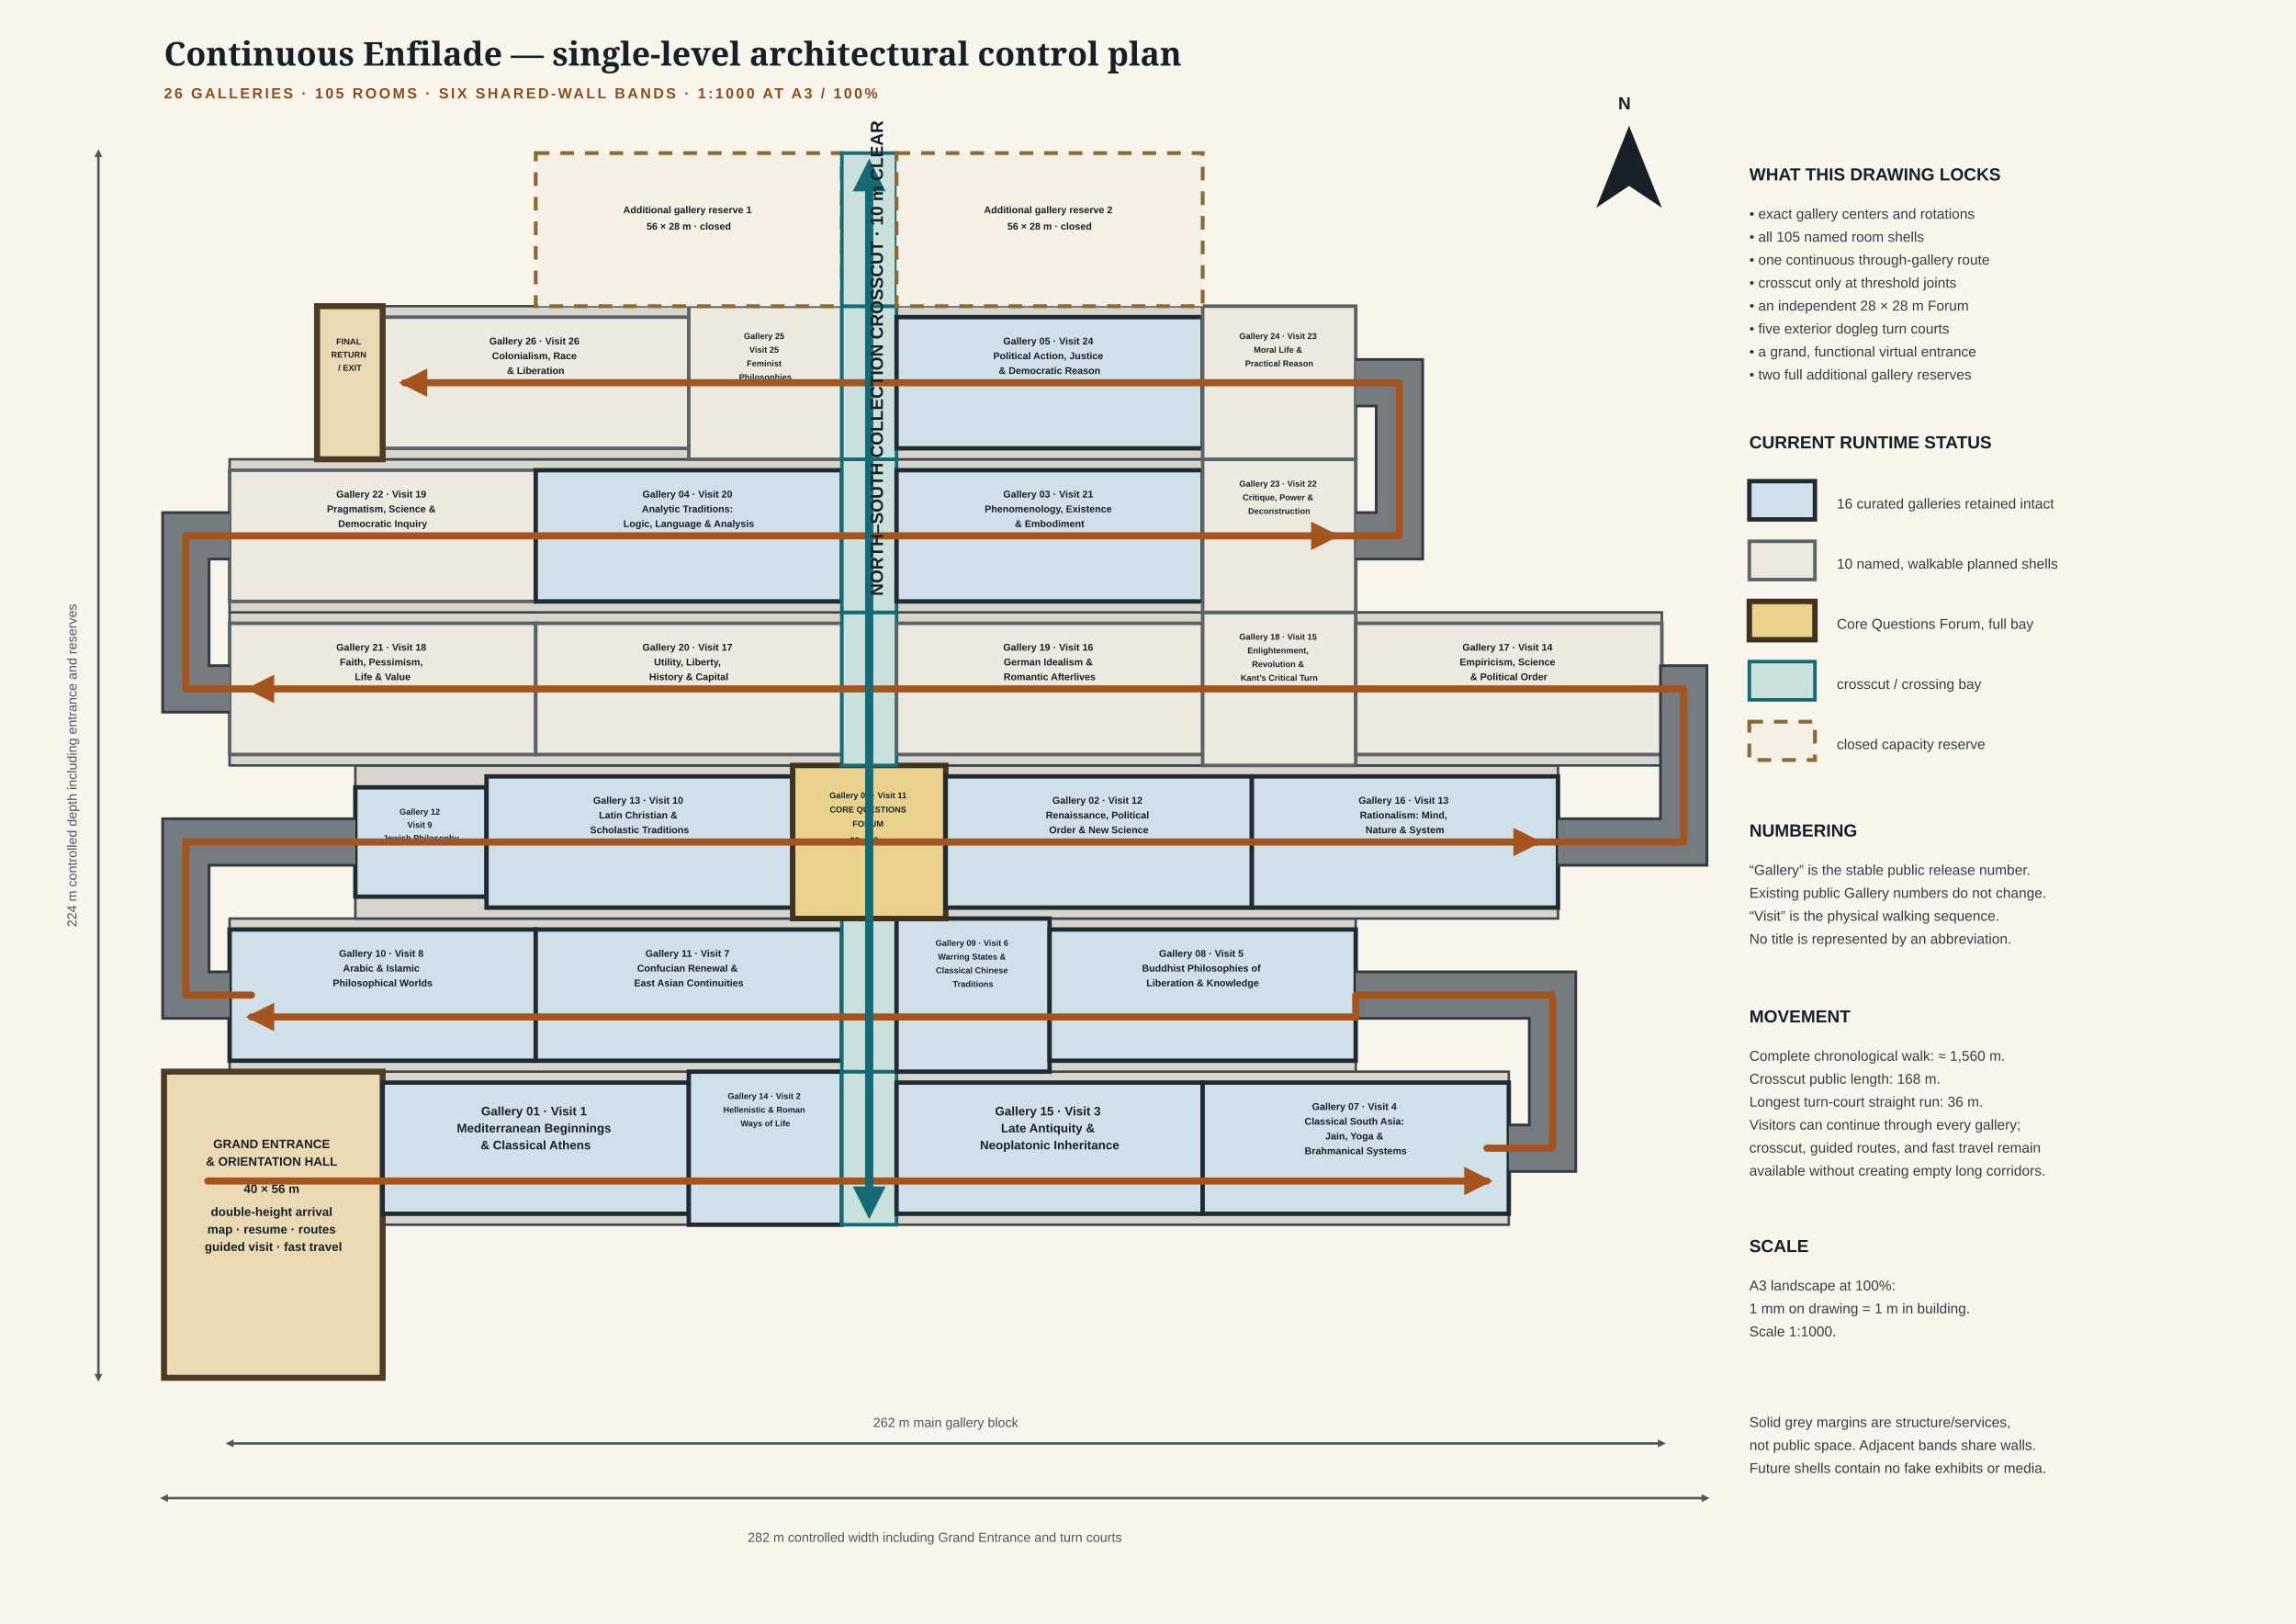
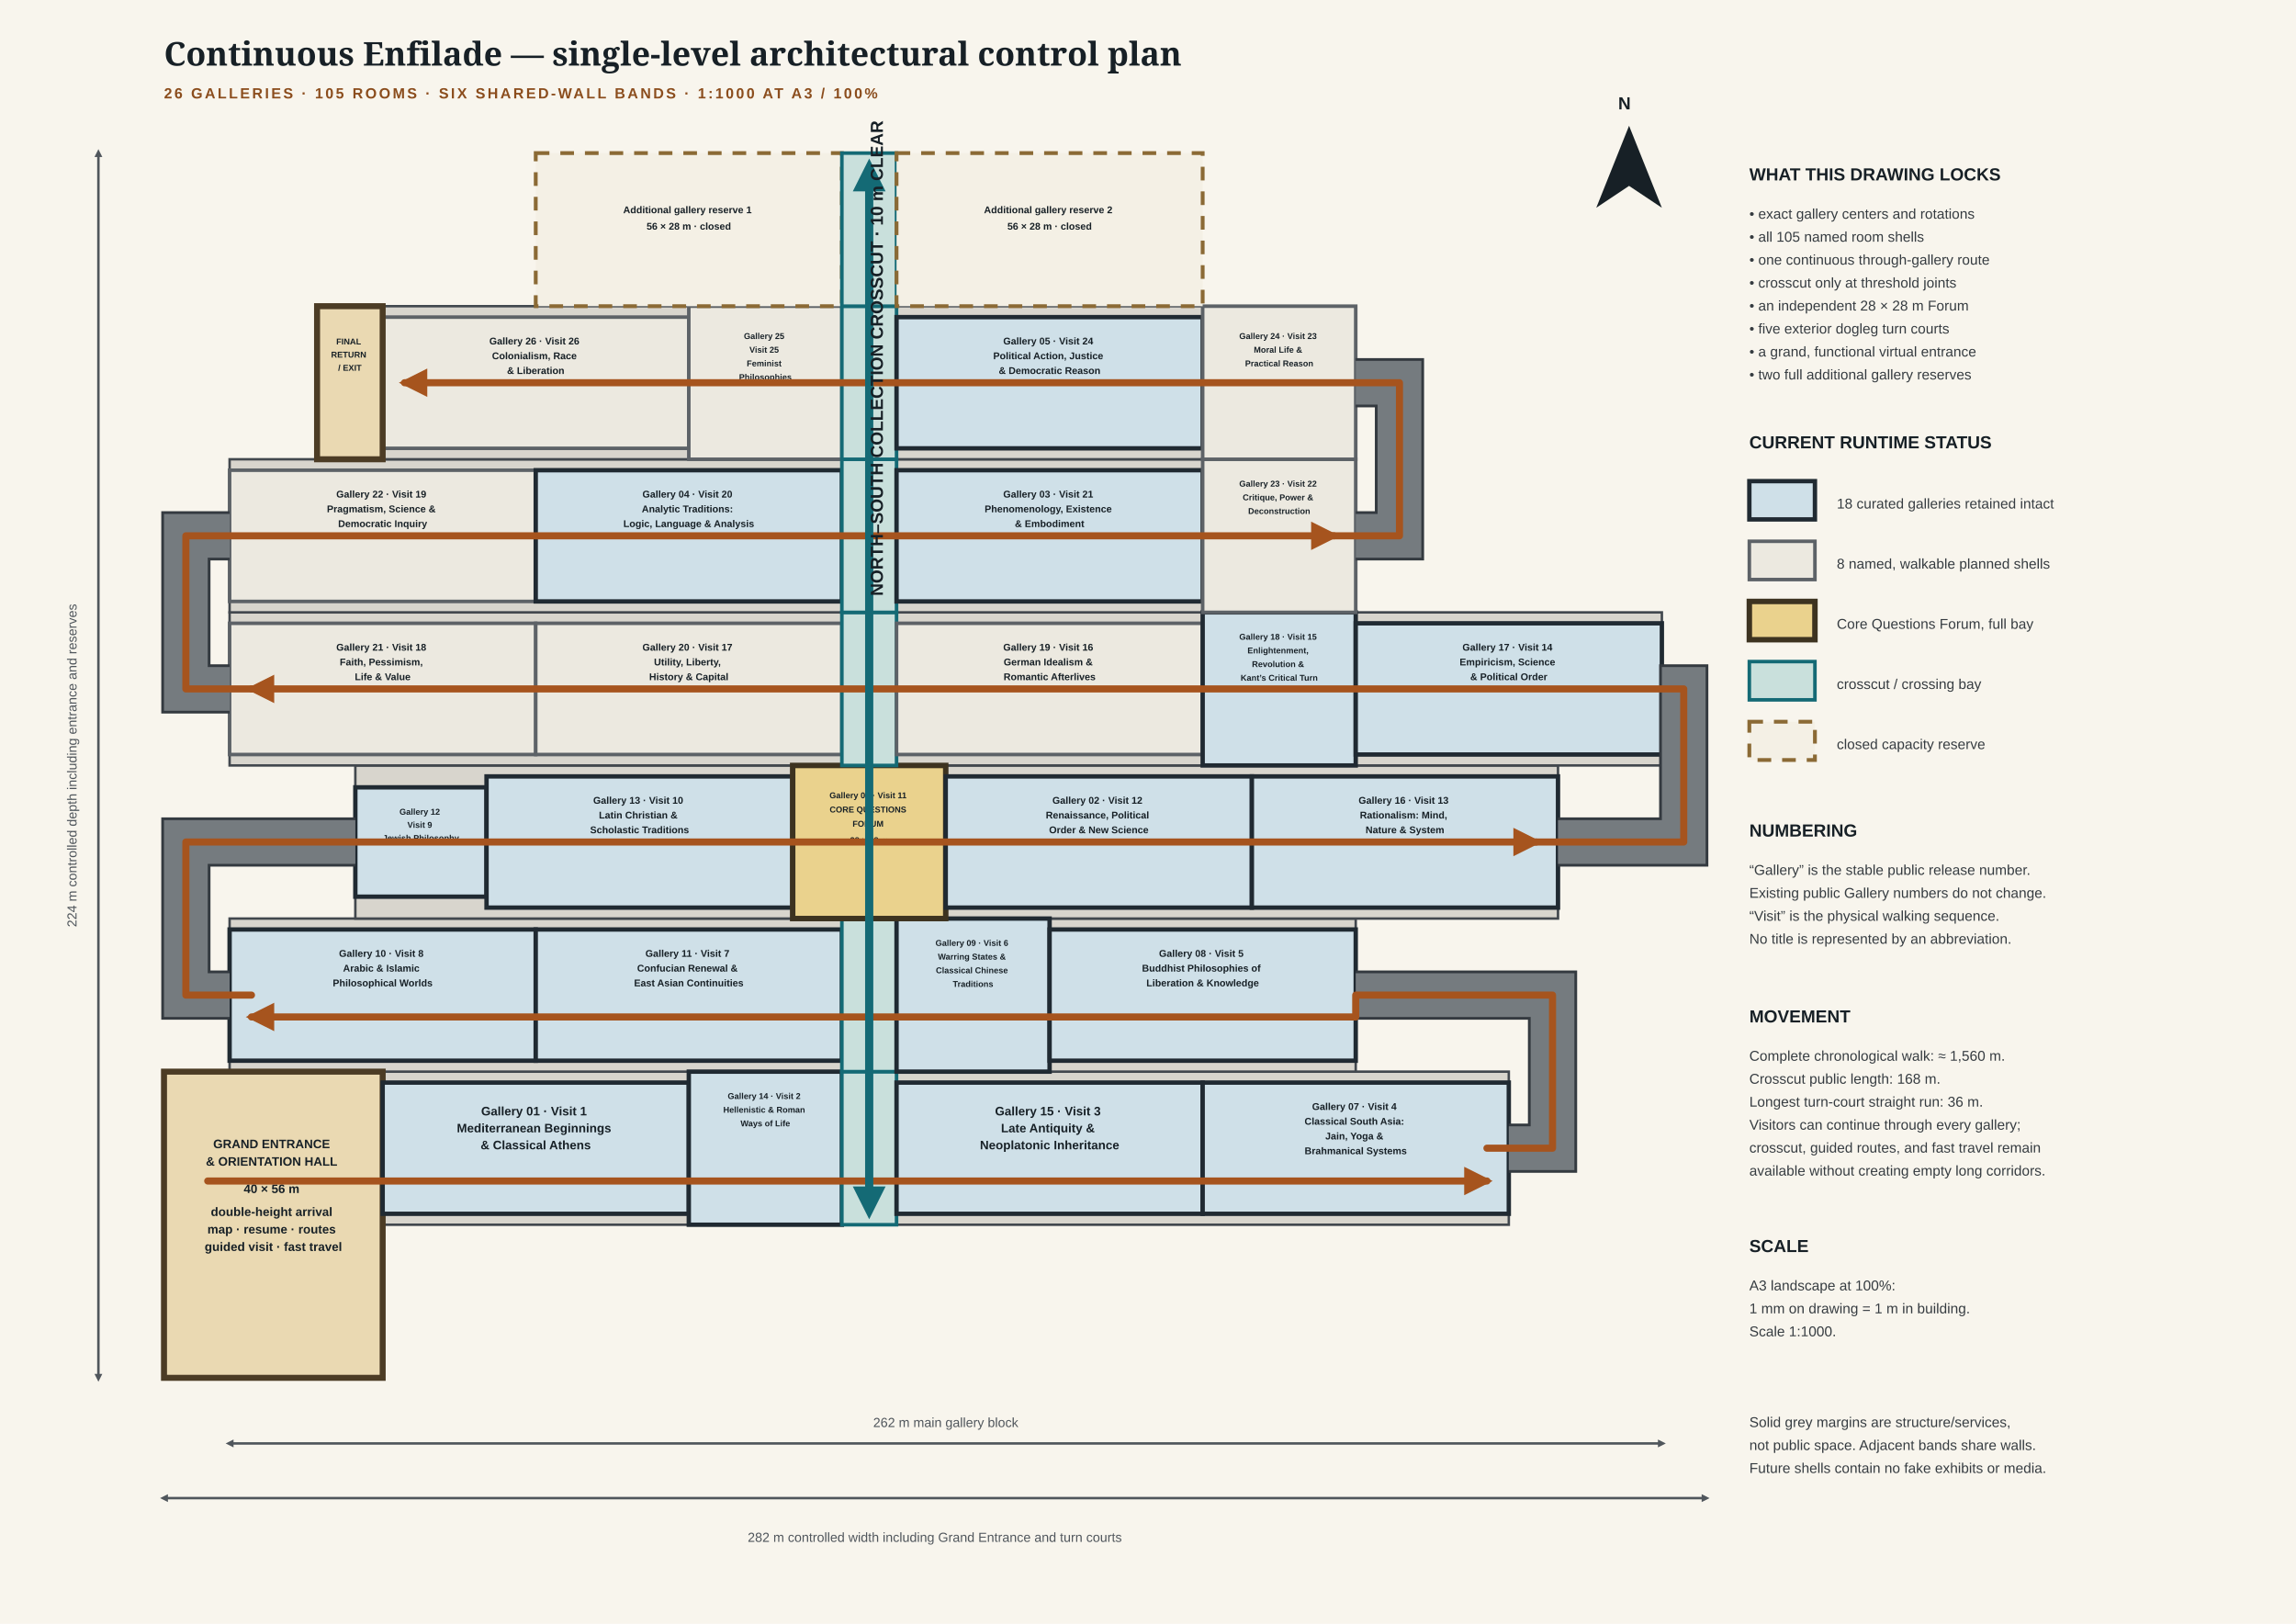
<svg xmlns="http://www.w3.org/2000/svg" width="420mm" height="297mm" viewBox="0 0 420 297" role="img" aria-labelledby="title description">
  <defs>
    <marker id="route-arrow" viewBox="0 0 10 10" refX="8" refY="5" markerWidth="4" markerHeight="4" orient="auto">
      <path d="M0 0L10 5L0 10Z" fill="#a6541e" />
    </marker>
    <marker id="axis-arrow" viewBox="0 0 10 10" refX="5" refY="5" markerWidth="4" markerHeight="4" orient="auto-start-reverse">
      <path d="M0 0L10 5L0 10Z" fill="#146a75" />
    </marker>
    <marker id="dim-arrow" viewBox="0 0 10 10" refX="5" refY="5" markerWidth="3.2" markerHeight="3.2" orient="auto-start-reverse">
      <path d="M0 0L10 5L0 10Z" fill="#50565c" />
    </marker>
    <style>
      .sheet{fill:#f8f5ed}
      .service{fill:#d8d5cd;stroke:#42484e;stroke-width:.45}
      .open{fill:#cfe0e8;stroke:#202a32;stroke-width:.8}
      .planned{fill:#ece9e0;stroke:#5d6267;stroke-width:.65}
      .forum{fill:#ead28d;stroke:#3d3320;stroke-width:1}
      .entrance{fill:#ead9b2;stroke:#4c3c25;stroke-width:1.1}
      .crossing{fill:#c9e0dc;stroke:#146a75;stroke-width:.65}
      .reserve{fill:#f4f0e5;stroke:#8b6a35;stroke-width:.7;stroke-dasharray:2.5 2}
      .turn{fill:none;stroke:#757b7f;stroke-width:8;stroke-linecap:butt}
      .turn-edge{fill:none;stroke:#343a40;stroke-width:9;stroke-linecap:butt;stroke-linejoin:miter}
      .route{fill:none;stroke:#a6541e;stroke-width:1.3;stroke-linecap:round;stroke-linejoin:round;marker-end:url(#route-arrow)}
      .axis{fill:none;stroke:#146a75;stroke-width:1.5;stroke-linecap:round;marker-start:url(#axis-arrow);marker-end:url(#axis-arrow)}
      .label{font-family:Arial,sans-serif;fill:#172026;text-anchor:middle;font-size:2.25px;font-weight:600}
      .small{font-family:Arial,sans-serif;fill:#172026;text-anchor:middle;font-size:1.8px;font-weight:600}
      .tiny{font-family:Arial,sans-serif;fill:#172026;text-anchor:middle;font-size:1.55px;font-weight:600}
      .meta{font-family:Arial,sans-serif;fill:#353b40;font-size:2.6px}
      .meta-bold{font-family:Arial,sans-serif;fill:#172026;font-size:3.2px;font-weight:700}
      .heading{font-family:Georgia,serif;fill:#172026;font-size:6px;font-weight:700}
      .subheading{font-family:Arial,sans-serif;fill:#8b4d1d;font-size:2.7px;font-weight:700;letter-spacing:.4px}
      .dimension{fill:none;stroke:#50565c;stroke-width:.45;marker-start:url(#dim-arrow);marker-end:url(#dim-arrow)}
      .dimension-text{font-family:Arial,sans-serif;fill:#50565c;font-size:2.4px;text-anchor:middle}
      .north{fill:#172026}
    </style>
  </defs>
  <rect class="sheet" width="420" height="297" />
  <text class="heading" x="30" y="12">Continuous Enfilade — single-level architectural control plan</text>
  <text class="subheading" x="30" y="18">26 GALLERIES · 105 ROOMS · SIX SHARED-WALL BANDS · 1:1000 AT A3 / 100%</text>
  <rect class="service" x="70" y="196" width="206" height="28" />
  <rect class="service" x="42" y="168" width="206" height="28" />
  <rect class="service" x="65" y="140" width="220" height="28" />
  <rect class="service" x="42" y="112" width="262" height="28" />
  <rect class="service" x="42" y="84" width="206" height="28" />
  <rect class="service" x="70" y="56" width="178" height="28" />
  <rect class="entrance" x="30" y="196" width="40" height="56" />
  <text class="label" x="50" y="210">
    <tspan x="50">GRAND ENTRANCE</tspan>
    <tspan x="50" dy="3.2">&amp; ORIENTATION HALL</tspan>
    <tspan x="50" dy="5">40 × 56 m</tspan>
    <tspan x="50" dy="4.2">double-height arrival</tspan>
    <tspan x="50" dy="3.2">map · resume · routes</tspan>
    <tspan x="50" dy="3.2">guided visit · fast travel</tspan>
  </text>
  <rect class="open" x="70" y="198" width="56" height="24" />
  <text class="label" x="98" y="204">
    <tspan x="98">Gallery 01 · Visit 1</tspan>
    <tspan x="98" dy="3.1">Mediterranean Beginnings</tspan>
    <tspan x="98" dy="3.1">&amp; Classical Athens</tspan>
  </text>
  <rect class="open" x="126" y="196" width="28" height="28" />
  <text class="tiny" x="140" y="201">
    <tspan x="140">Gallery 14 · Visit 2</tspan>
    <tspan x="140" dy="2.5">Hellenistic &amp; Roman</tspan>
    <tspan x="140" dy="2.5">Ways of Life</tspan>
  </text>
  <rect class="crossing" x="154" y="196" width="10" height="28" />
  <rect class="open" x="164" y="198" width="56" height="24" />
  <text class="label" x="192" y="204">
    <tspan x="192">Gallery 15 · Visit 3</tspan>
    <tspan x="192" dy="3.1">Late Antiquity &amp;</tspan>
    <tspan x="192" dy="3.1">Neoplatonic Inheritance</tspan>
  </text>
  <rect class="open" x="220" y="198" width="56" height="24" />
  <text class="small" x="248" y="203">
    <tspan x="248">Gallery 07 · Visit 4</tspan>
    <tspan x="248" dy="2.7">Classical South Asia:</tspan>
    <tspan x="248" dy="2.7">Jain, Yoga &amp;</tspan>
    <tspan x="248" dy="2.7">Brahmanical Systems</tspan>
  </text>
  <rect class="open" x="42" y="170" width="56" height="24" />
  <text class="small" x="70" y="175">
    <tspan x="70">Gallery 10 · Visit 8</tspan>
    <tspan x="70" dy="2.7">Arabic &amp; Islamic</tspan>
    <tspan x="70" dy="2.7">Philosophical Worlds</tspan>
  </text>
  <rect class="open" x="98" y="170" width="56" height="24" />
  <text class="small" x="126" y="175">
    <tspan x="126">Gallery 11 · Visit 7</tspan>
    <tspan x="126" dy="2.7">Confucian Renewal &amp;</tspan>
    <tspan x="126" dy="2.7">East Asian Continuities</tspan>
  </text>
  <rect class="crossing" x="154" y="168" width="10" height="28" />
  <rect class="open" x="164" y="168" width="28" height="28" />
  <text class="tiny" x="178" y="173">
    <tspan x="178">Gallery 09 · Visit 6</tspan>
    <tspan x="178" dy="2.5">Warring States &amp;</tspan>
    <tspan x="178" dy="2.5">Classical Chinese</tspan>
    <tspan x="178" dy="2.5">Traditions</tspan>
  </text>
  <rect class="open" x="192" y="170" width="56" height="24" />
  <text class="small" x="220" y="175">
    <tspan x="220">Gallery 08 · Visit 5</tspan>
    <tspan x="220" dy="2.7">Buddhist Philosophies of</tspan>
    <tspan x="220" dy="2.7">Liberation &amp; Knowledge</tspan>
  </text>
  <rect class="open" x="65" y="144" width="24" height="20" />
  <text class="tiny" x="77" y="149">
    <tspan x="77">Gallery 12</tspan>
    <tspan x="77" dy="2.4">Visit 9</tspan>
    <tspan x="77" dy="2.4">Jewish Philosophy</tspan>
  </text>
  <rect class="open" x="89" y="142" width="56" height="24" />
  <text class="small" x="117" y="147">
    <tspan x="117">Gallery 13 · Visit 10</tspan>
    <tspan x="117" dy="2.7">Latin Christian &amp;</tspan>
    <tspan x="117" dy="2.7">Scholastic Traditions</tspan>
  </text>
  <rect class="forum" x="145" y="140" width="28" height="28" />
  <text class="tiny" x="159" y="146">
    <tspan x="159">Gallery 06 · Visit 11</tspan>
    <tspan x="159" dy="2.6">CORE QUESTIONS</tspan>
    <tspan x="159" dy="2.6">FORUM</tspan>
    <tspan x="159" dy="3">28 × 28 m</tspan>
  </text>
  <rect class="open" x="173" y="142" width="56" height="24" />
  <text class="small" x="201" y="147">
    <tspan x="201">Gallery 02 · Visit 12</tspan>
    <tspan x="201" dy="2.7">Renaissance, Political</tspan>
    <tspan x="201" dy="2.7">Order &amp; New Science</tspan>
  </text>
  <rect class="open" x="229" y="142" width="56" height="24" />
  <text class="small" x="257" y="147">
    <tspan x="257">Gallery 16 · Visit 13</tspan>
    <tspan x="257" dy="2.7">Rationalism: Mind,</tspan>
    <tspan x="257" dy="2.7">Nature &amp; System</tspan>
  </text>
  <rect class="planned" x="42" y="114" width="56" height="24" />
  <text class="small" x="70" y="119">
    <tspan x="70">Gallery 21 · Visit 18</tspan>
    <tspan x="70" dy="2.7">Faith, Pessimism,</tspan>
    <tspan x="70" dy="2.7">Life &amp; Value</tspan>
  </text>
  <rect class="planned" x="98" y="114" width="56" height="24" />
  <text class="small" x="126" y="119">
    <tspan x="126">Gallery 20 · Visit 17</tspan>
    <tspan x="126" dy="2.7">Utility, Liberty,</tspan>
    <tspan x="126" dy="2.7">History &amp; Capital</tspan>
  </text>
  <rect class="crossing" x="154" y="112" width="10" height="28" />
  <rect class="planned" x="164" y="114" width="56" height="24" />
  <text class="small" x="192" y="119">
    <tspan x="192">Gallery 19 · Visit 16</tspan>
    <tspan x="192" dy="2.7">German Idealism &amp;</tspan>
    <tspan x="192" dy="2.7">Romantic Afterlives</tspan>
  </text>
-   <rect class="planned" x="220" y="112" width="28" height="28" />
+   <rect class="open" x="220" y="112" width="28" height="28" />
  <text class="tiny" x="234" y="117">
    <tspan x="234">Gallery 18 · Visit 15</tspan>
    <tspan x="234" dy="2.5">Enlightenment,</tspan>
    <tspan x="234" dy="2.5">Revolution &amp;</tspan>
    <tspan x="234" dy="2.5">Kant’s Critical Turn</tspan>
  </text>
-   <rect class="planned" x="248" y="114" width="56" height="24" />
+   <rect class="open" x="248" y="114" width="56" height="24" />
  <text class="small" x="276" y="119">
    <tspan x="276">Gallery 17 · Visit 14</tspan>
    <tspan x="276" dy="2.7">Empiricism, Science</tspan>
    <tspan x="276" dy="2.7">&amp; Political Order</tspan>
  </text>
  <rect class="planned" x="42" y="86" width="56" height="24" />
  <text class="small" x="70" y="91">
    <tspan x="70">Gallery 22 · Visit 19</tspan>
    <tspan x="70" dy="2.7">Pragmatism, Science &amp;</tspan>
    <tspan x="70" dy="2.7">Democratic Inquiry</tspan>
  </text>
  <rect class="open" x="98" y="86" width="56" height="24" />
  <text class="small" x="126" y="91">
    <tspan x="126">Gallery 04 · Visit 20</tspan>
    <tspan x="126" dy="2.7">Analytic Traditions:</tspan>
    <tspan x="126" dy="2.7">Logic, Language &amp; Analysis</tspan>
  </text>
  <rect class="crossing" x="154" y="84" width="10" height="28" />
  <rect class="open" x="164" y="86" width="56" height="24" />
  <text class="small" x="192" y="91">
    <tspan x="192">Gallery 03 · Visit 21</tspan>
    <tspan x="192" dy="2.7">Phenomenology, Existence</tspan>
    <tspan x="192" dy="2.7">&amp; Embodiment</tspan>
  </text>
  <rect class="planned" x="220" y="84" width="28" height="28" />
  <text class="tiny" x="234" y="89">
    <tspan x="234">Gallery 23 · Visit 22</tspan>
    <tspan x="234" dy="2.5">Critique, Power &amp;</tspan>
    <tspan x="234" dy="2.5">Deconstruction</tspan>
  </text>
  <rect class="planned" x="70" y="58" width="56" height="24" />
  <text class="small" x="98" y="63">
    <tspan x="98">Gallery 26 · Visit 26</tspan>
    <tspan x="98" dy="2.7">Colonialism, Race</tspan>
    <tspan x="98" dy="2.7">&amp; Liberation</tspan>
  </text>
  <rect class="planned" x="126" y="56" width="28" height="28" />
  <text class="tiny" x="140" y="62">
    <tspan x="140">Gallery 25</tspan>
    <tspan x="140" dy="2.5">Visit 25</tspan>
    <tspan x="140" dy="2.5">Feminist</tspan>
    <tspan x="140" dy="2.5">Philosophies</tspan>
  </text>
  <rect class="crossing" x="154" y="56" width="10" height="28" />
  <rect class="open" x="164" y="58" width="56" height="24" />
  <text class="small" x="192" y="63">
    <tspan x="192">Gallery 05 · Visit 24</tspan>
    <tspan x="192" dy="2.7">Political Action, Justice</tspan>
    <tspan x="192" dy="2.7">&amp; Democratic Reason</tspan>
  </text>
  <rect class="planned" x="220" y="56" width="28" height="28" />
  <text class="tiny" x="234" y="62">
    <tspan x="234">Gallery 24 · Visit 23</tspan>
    <tspan x="234" dy="2.5">Moral Life &amp;</tspan>
    <tspan x="234" dy="2.5">Practical Reason</tspan>
  </text>
  <rect class="entrance" x="58" y="56" width="12" height="28" />
  <text class="tiny" x="64" y="63">
    <tspan x="64">FINAL</tspan>
    <tspan x="64" dy="2.4">RETURN</tspan>
    <tspan x="64" dy="2.4">/ EXIT</tspan>
  </text>
  <rect class="reserve" x="98" y="28" width="56" height="28" />
  <text class="small" x="126" y="39">
    <tspan x="126">Additional gallery reserve 1</tspan>
    <tspan x="126" dy="3">56 × 28 m · closed</tspan>
  </text>
  <rect class="crossing" x="154" y="28" width="10" height="28" />
  <rect class="reserve" x="164" y="28" width="56" height="28" />
  <text class="small" x="192" y="39">
    <tspan x="192">Additional gallery reserve 2</tspan>
    <tspan x="192" dy="3">56 × 28 m · closed</tspan>
  </text>
  <path class="turn-edge" d="M276 210H284V182H248" />
  <path class="turn" d="M276 210H284V182H248" />
  <path class="turn-edge" d="M42 182H34V154H65" />
  <path class="turn" d="M42 182H34V154H65" />
  <path class="turn-edge" d="M285 154H308V126H304" />
  <path class="turn" d="M285 154H308V126H304" />
  <path class="turn-edge" d="M42 126H34V98H42" />
  <path class="turn" d="M42 126H34V98H42" />
  <path class="turn-edge" d="M248 98H256V70H248" />
  <path class="turn" d="M248 98H256V70H248" />
  <path class="route" d="M38 216H272" />
  <path class="route" d="M272 210H284V182H248V186H46" />
  <path class="route" d="M46 182H34V154H69H281" />
  <path class="route" d="M281 154H308V126H304H46" />
  <path class="route" d="M46 126H34V98H42H244" />
  <path class="route" d="M244 98H256V70H248H74" />
  <path class="axis" d="M159 32V220" />
  <text class="meta-bold" x="161.5" y="109" transform="rotate(-90 161.5 109)">NORTH–SOUTH COLLECTION CROSSCUT · 10 m CLEAR</text>
  <path class="dimension" d="M42 264H304" />
  <text class="dimension-text" x="173" y="261">262 m main gallery block</text>
  <path class="dimension" d="M18 28V252" />
  <text class="dimension-text" x="14" y="140" transform="rotate(-90 14 140)">224 m controlled depth including entrance and reserves</text>
  <path class="dimension" d="M30 274H312" />
  <text class="dimension-text" x="171" y="282">282 m controlled width including Grand Entrance and turn courts</text>
  <path class="north" d="M292 38L298 23L304 38L298 34Z" />
  <text class="meta-bold" x="296" y="20">N</text>
  <text class="meta-bold" x="320" y="33">WHAT THIS DRAWING LOCKS</text>
  <text class="meta" x="320" y="40">
    <tspan x="320">• exact gallery centers and rotations</tspan>
    <tspan x="320" dy="4.2">• all 105 named room shells</tspan>
    <tspan x="320" dy="4.2">• one continuous through-gallery route</tspan>
    <tspan x="320" dy="4.2">• crosscut only at threshold joints</tspan>
    <tspan x="320" dy="4.2">• an independent 28 × 28 m Forum</tspan>
    <tspan x="320" dy="4.2">• five exterior dogleg turn courts</tspan>
    <tspan x="320" dy="4.2">• a grand, functional virtual entrance</tspan>
    <tspan x="320" dy="4.2">• two full additional gallery reserves</tspan>
  </text>
  <text class="meta-bold" x="320" y="82">CURRENT RUNTIME STATUS</text>
  <rect class="open" x="320" y="88" width="12" height="7" />
-   <text class="meta" x="336" y="93">16 curated galleries retained intact</text>
+   <text class="meta" x="336" y="93">18 curated galleries retained intact</text>
  <rect class="planned" x="320" y="99" width="12" height="7" />
-   <text class="meta" x="336" y="104">10 named, walkable planned shells</text>
+   <text class="meta" x="336" y="104">8 named, walkable planned shells</text>
  <rect class="forum" x="320" y="110" width="12" height="7" />
  <text class="meta" x="336" y="115">Core Questions Forum, full bay</text>
  <rect class="crossing" x="320" y="121" width="12" height="7" />
  <text class="meta" x="336" y="126">crosscut / crossing bay</text>
  <rect class="reserve" x="320" y="132" width="12" height="7" />
  <text class="meta" x="336" y="137">closed capacity reserve</text>
  <text class="meta-bold" x="320" y="153">NUMBERING</text>
  <text class="meta" x="320" y="160">
    <tspan x="320">“Gallery” is the stable public release number.</tspan>
    <tspan x="320" dy="4.2">Existing public Gallery numbers do not change.</tspan>
    <tspan x="320" dy="4.2">“Visit” is the physical walking sequence.</tspan>
    <tspan x="320" dy="4.2">No title is represented by an abbreviation.</tspan>
  </text>
  <text class="meta-bold" x="320" y="187">MOVEMENT</text>
  <text class="meta" x="320" y="194">
    <tspan x="320">Complete chronological walk: ≈ 1,560 m.</tspan>
    <tspan x="320" dy="4.2">Crosscut public length: 168 m.</tspan>
    <tspan x="320" dy="4.2">Longest turn-court straight run: 36 m.</tspan>
    <tspan x="320" dy="4.2">Visitors can continue through every gallery;</tspan>
    <tspan x="320" dy="4.2">crosscut, guided routes, and fast travel remain</tspan>
    <tspan x="320" dy="4.2">available without creating empty long corridors.</tspan>
  </text>
  <text class="meta-bold" x="320" y="229">SCALE</text>
  <text class="meta" x="320" y="236">
    <tspan x="320">A3 landscape at 100%:</tspan>
    <tspan x="320" dy="4.2">1 mm on drawing = 1 m in building.</tspan>
    <tspan x="320" dy="4.2">Scale 1:1000.</tspan>
  </text>
  <text class="meta" x="320" y="261">
    <tspan x="320">Solid grey margins are structure/services,</tspan>
    <tspan x="320" dy="4.2">not public space. Adjacent bands share walls.</tspan>
    <tspan x="320" dy="4.2">Future shells contain no fake exhibits or media.</tspan>
  </text>
</svg>
